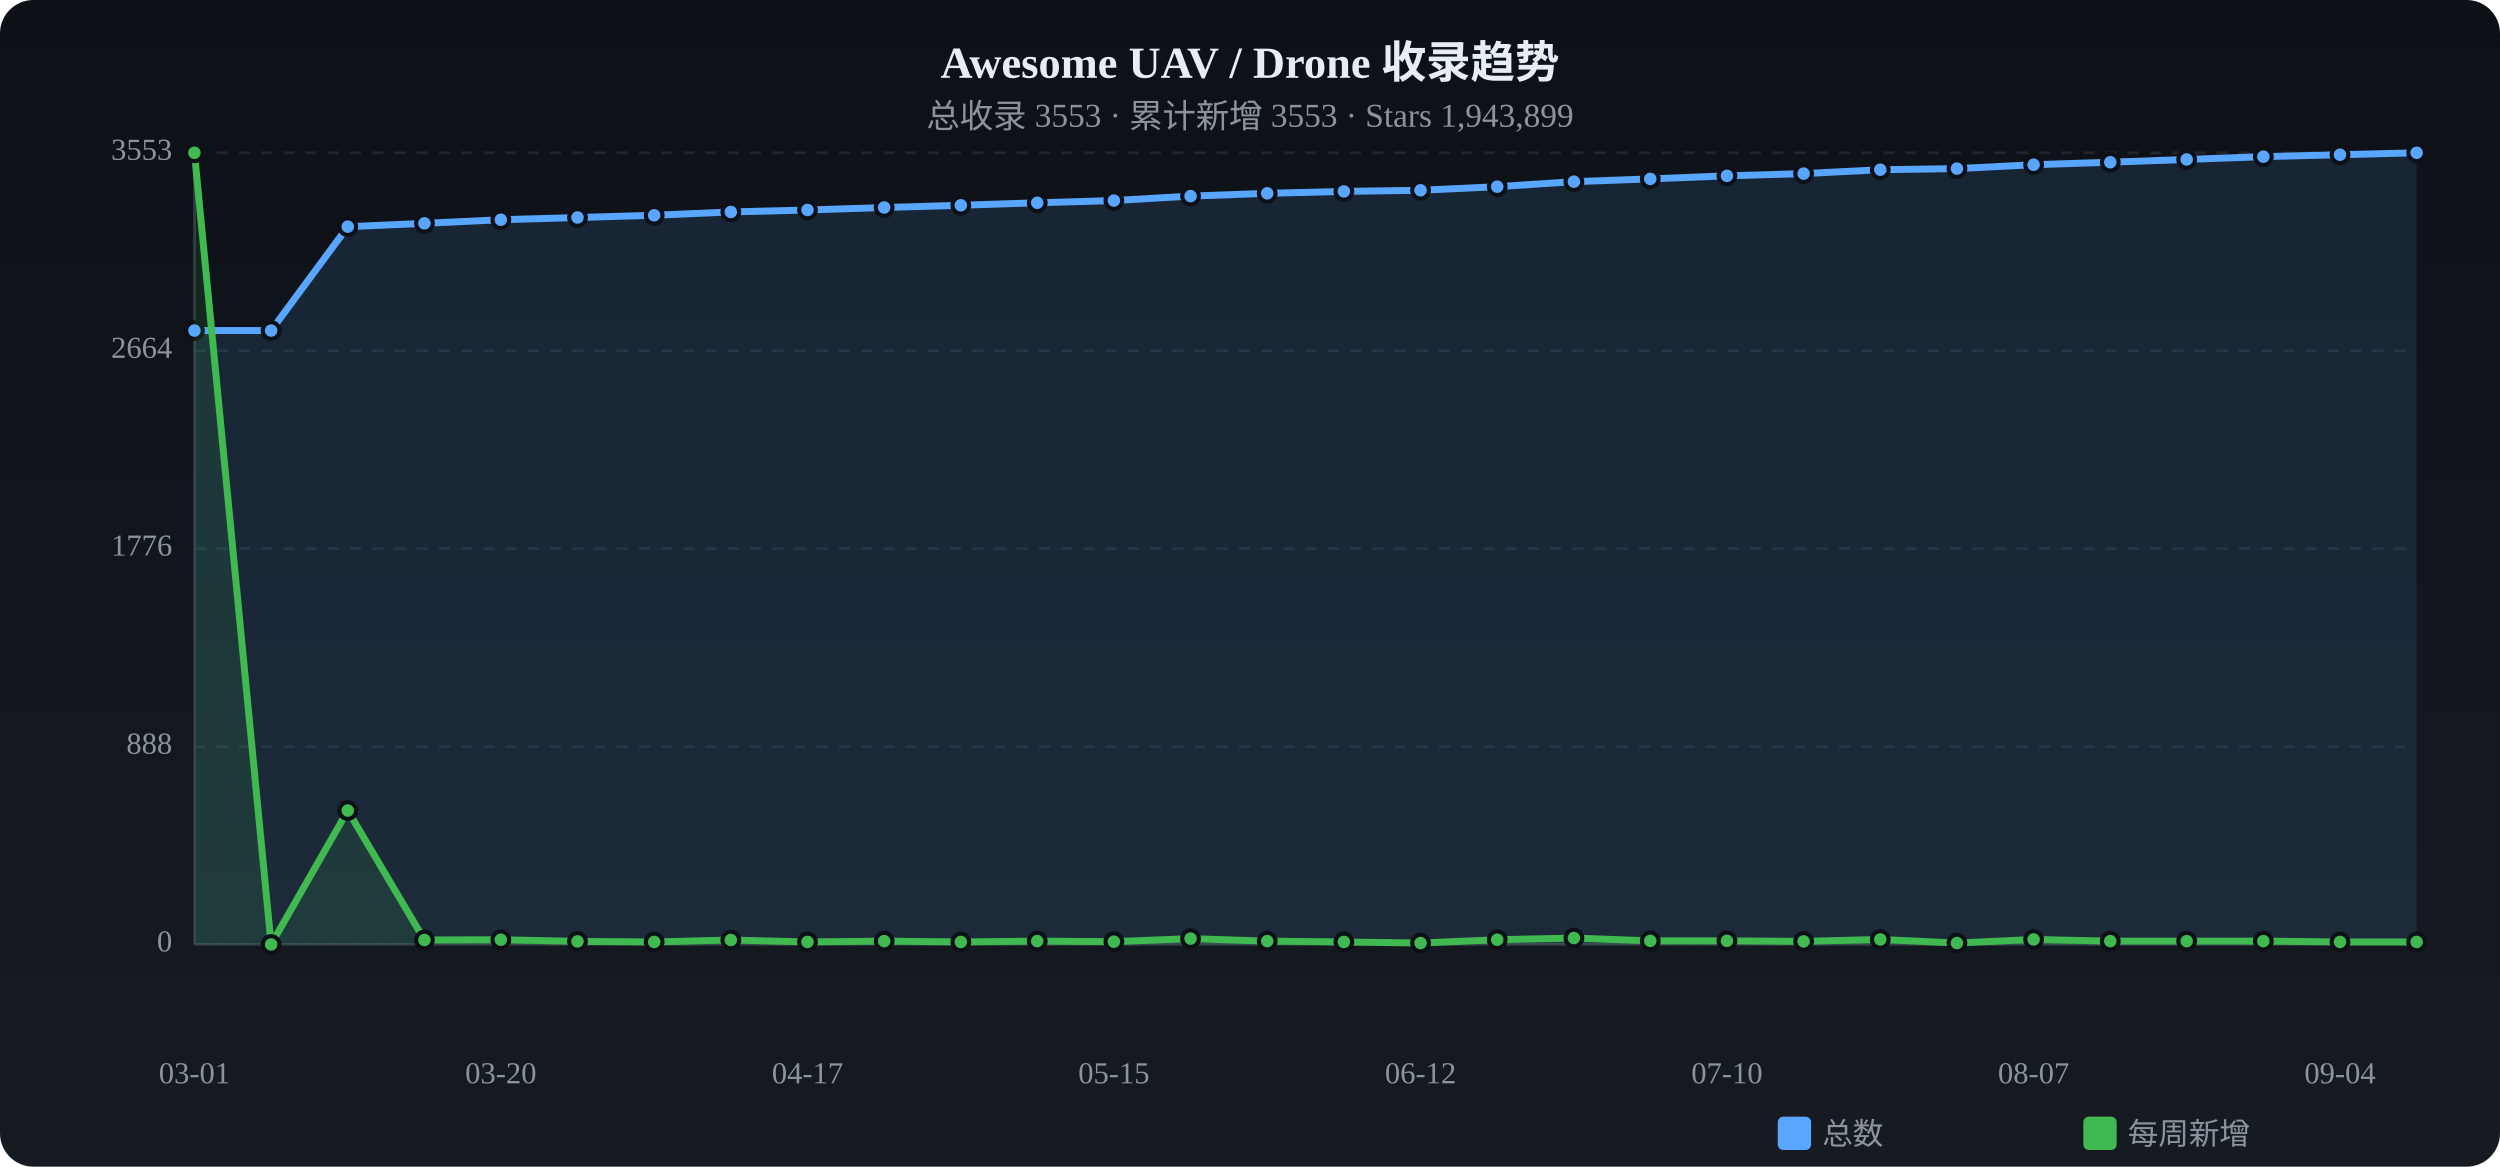
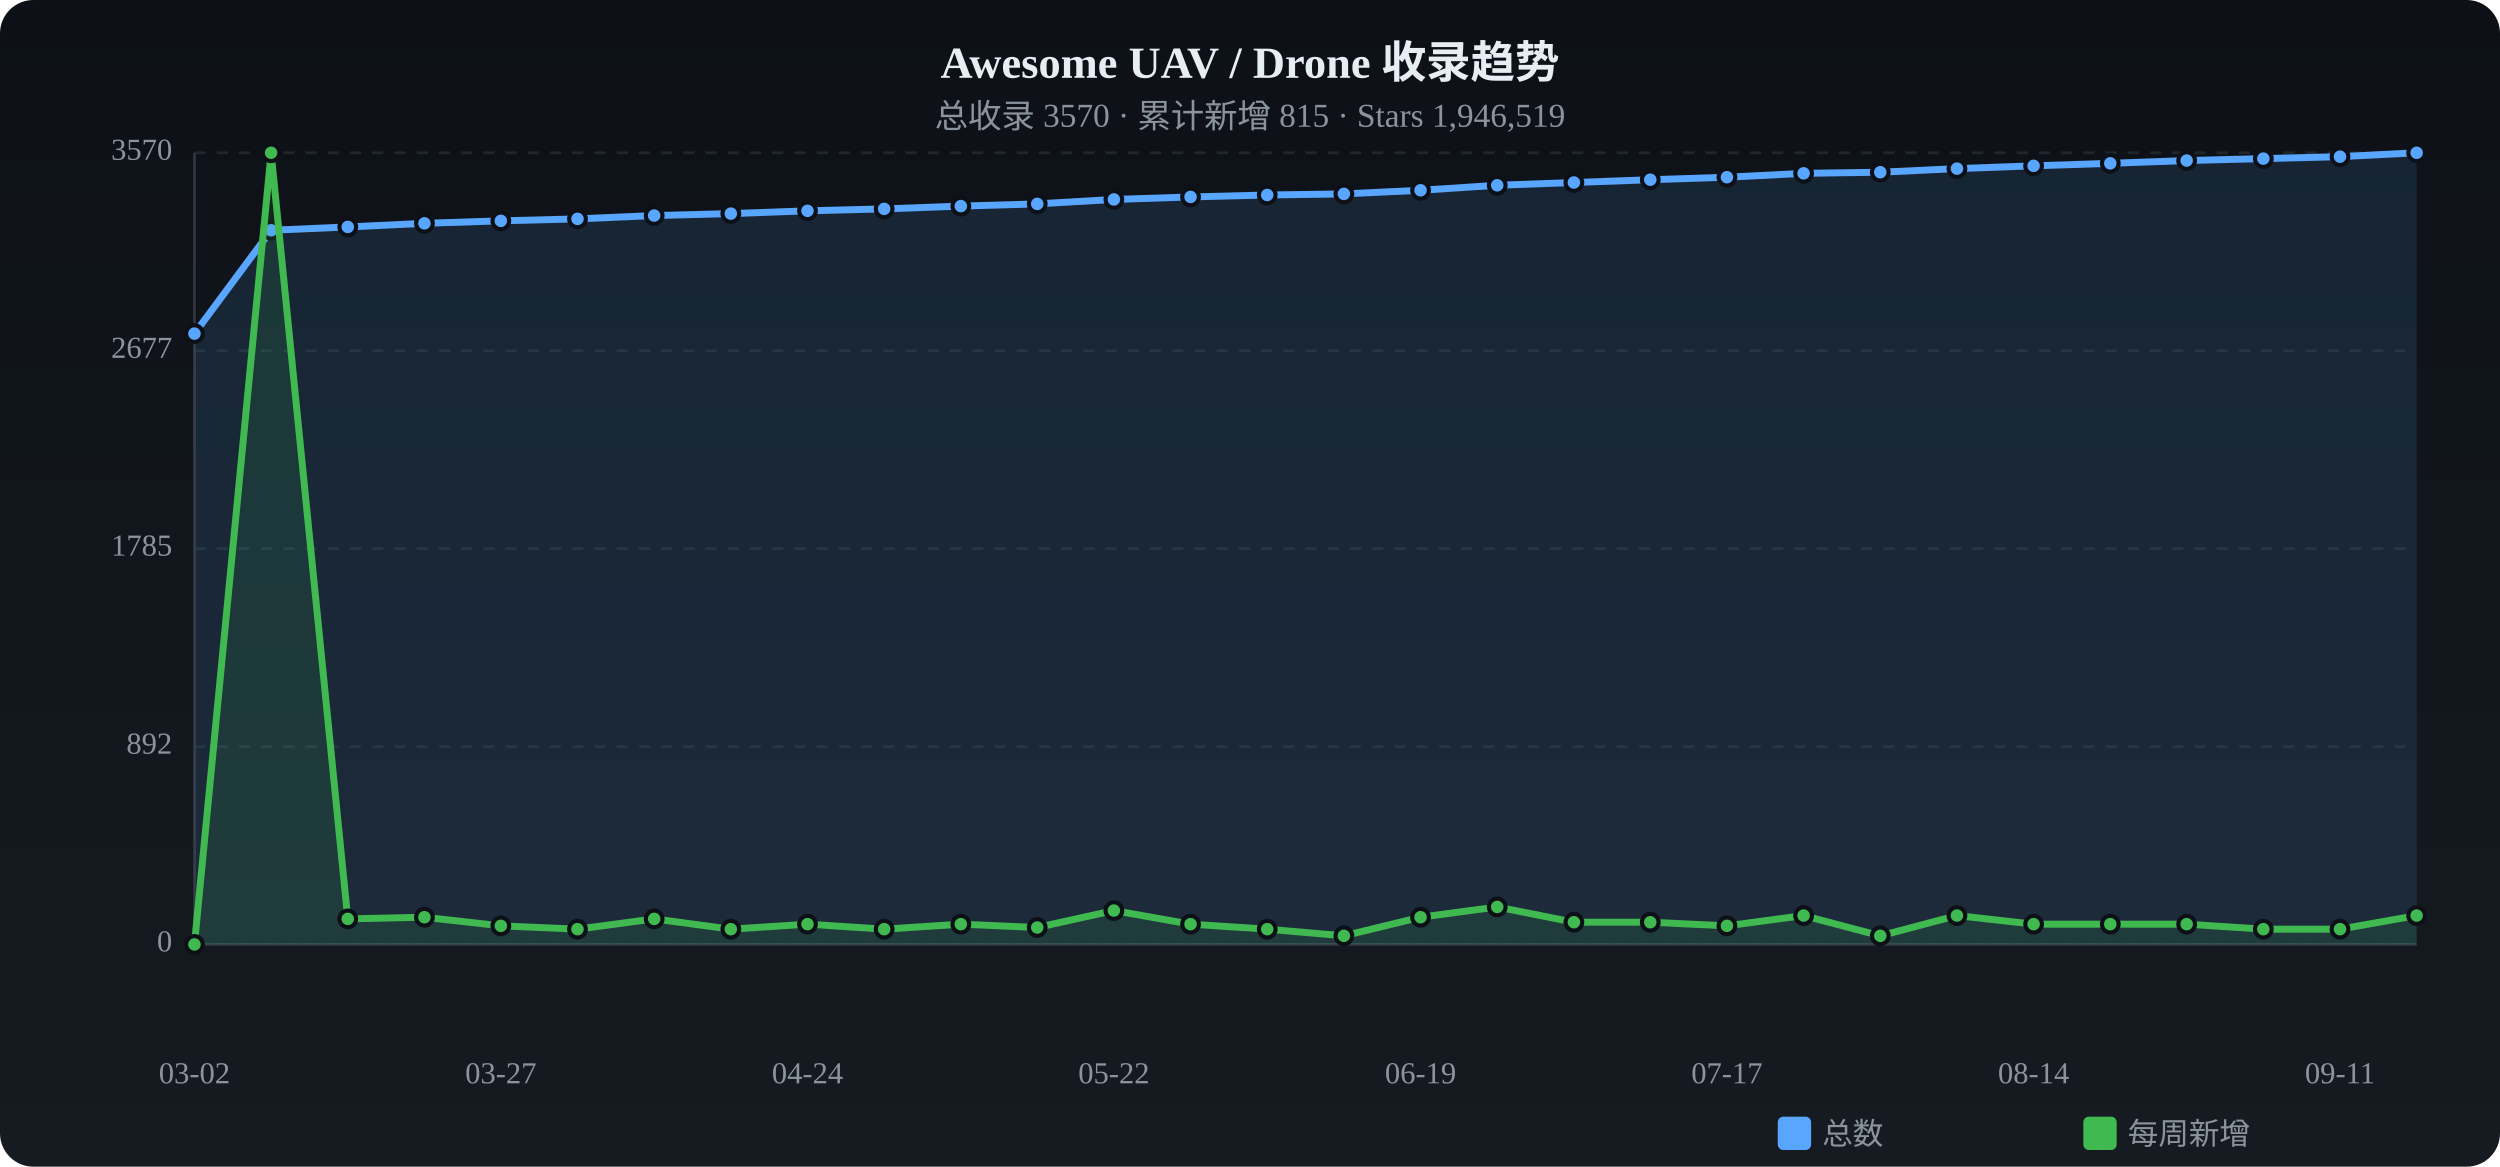
<svg xmlns="http://www.w3.org/2000/svg" viewBox="0 0 900 420" width="900" height="420">
  <defs>
    <linearGradient id="tbg" x1="0%" y1="0%" x2="0%" y2="100%">
      <stop offset="0%" stop-color="#0d1117" />
      <stop offset="100%" stop-color="#161b22" />
    </linearGradient>
  </defs>
  <rect width="900" height="420" rx="12" fill="url(#tbg)" />
  <text x="450.0" y="28" text-anchor="middle" fill="#e6edf3" font-size="16" font-weight="bold">Awesome UAV / Drone 收录趋势</text>
-   <text x="450.0" y="46" text-anchor="middle" fill="#8b949e" font-size="12">总收录 3553 · 累计新增 3553 · Stars 1,943,899</text>
+   <text x="450.0" y="46" text-anchor="middle" fill="#8b949e" font-size="12">总收录 3570 · 累计新增 815 · Stars 1,946,519</text>
  <text x="62" y="340.0" text-anchor="end" fill="#8b949e" font-size="11" dominant-baseline="middle">0</text>
  <line x1="70" y1="340.0" x2="870" y2="340.0" stroke="#21262d" stroke-dasharray="4 4" />
-   <text x="62" y="268.8" text-anchor="end" fill="#8b949e" font-size="11" dominant-baseline="middle">888</text>
+   <text x="62" y="268.8" text-anchor="end" fill="#8b949e" font-size="11" dominant-baseline="middle">892</text>
  <line x1="70" y1="268.8" x2="870" y2="268.8" stroke="#21262d" stroke-dasharray="4 4" />
-   <text x="62" y="197.5" text-anchor="end" fill="#8b949e" font-size="11" dominant-baseline="middle">1776</text>
+   <text x="62" y="197.5" text-anchor="end" fill="#8b949e" font-size="11" dominant-baseline="middle">1785</text>
  <line x1="70" y1="197.5" x2="870" y2="197.5" stroke="#21262d" stroke-dasharray="4 4" />
-   <text x="62" y="126.3" text-anchor="end" fill="#8b949e" font-size="11" dominant-baseline="middle">2664</text>
+   <text x="62" y="126.3" text-anchor="end" fill="#8b949e" font-size="11" dominant-baseline="middle">2677</text>
  <line x1="70" y1="126.3" x2="870" y2="126.3" stroke="#21262d" stroke-dasharray="4 4" />
-   <text x="62" y="55.0" text-anchor="end" fill="#8b949e" font-size="11" dominant-baseline="middle">3553</text>
+   <text x="62" y="55.0" text-anchor="end" fill="#8b949e" font-size="11" dominant-baseline="middle">3570</text>
  <line x1="70" y1="55.0" x2="870" y2="55.0" stroke="#21262d" stroke-dasharray="4 4" />
  <line x1="70" y1="55" x2="70" y2="340" stroke="#30363d" />
  <line x1="70" y1="340" x2="870" y2="340" stroke="#30363d" />
-   <path d="M70.0,119.0 L97.6,119.0 L125.2,81.6 L152.8,80.4 L180.3,79.1 L207.9,78.3 L235.5,77.5 L263.1,76.3 L290.7,75.6 L318.3,74.7 L345.9,73.9 L373.4,73.0 L401.0,72.2 L428.6,70.6 L456.2,69.6 L483.8,68.9 L511.4,68.5 L539.0,67.2 L566.6,65.4 L594.1,64.4 L621.7,63.3 L649.3,62.5 L676.9,61.1 L704.5,60.7 L732.1,59.3 L759.7,58.4 L787.2,57.4 L814.8,56.4 L842.4,55.7 L870.0,55.0 L870.0,340 L70.0,340 Z" fill="#58a6ff" opacity="0.12" />
-   <polyline points="70.0,119.0 97.6,119.0 125.2,81.6 152.8,80.4 180.3,79.1 207.9,78.3 235.5,77.5 263.1,76.3 290.7,75.6 318.3,74.7 345.9,73.9 373.4,73.0 401.0,72.2 428.6,70.6 456.2,69.6 483.8,68.9 511.4,68.5 539.0,67.2 566.6,65.4 594.1,64.4 621.7,63.3 649.3,62.5 676.9,61.1 704.5,60.7 732.1,59.3 759.7,58.4 787.2,57.4 814.8,56.4 842.4,55.7 870.0,55.0" fill="none" stroke="#58a6ff" stroke-width="2.5" stroke-linecap="round" stroke-linejoin="round" />
-   <circle cx="70.0" cy="119.0" r="3" fill="#58a6ff" stroke="#0d1117" stroke-width="1.5" />
-   <circle cx="97.6" cy="119.0" r="3" fill="#58a6ff" stroke="#0d1117" stroke-width="1.5" />
-   <circle cx="125.2" cy="81.6" r="3" fill="#58a6ff" stroke="#0d1117" stroke-width="1.5" />
+   <path d="M70.0,120.1 L97.6,82.9 L125.2,81.7 L152.8,80.4 L180.3,79.5 L207.9,78.8 L235.5,77.6 L263.1,76.9 L290.7,75.9 L318.3,75.2 L345.9,74.2 L373.4,73.4 L401.0,71.8 L428.6,70.9 L456.2,70.2 L483.8,69.8 L511.4,68.5 L539.0,66.7 L566.6,65.7 L594.1,64.7 L621.7,63.8 L649.3,62.4 L676.9,62.0 L704.5,60.7 L732.1,59.7 L759.7,58.8 L787.2,57.8 L814.8,57.1 L842.4,56.4 L870.0,55.0 L870.0,340 L70.0,340 Z" fill="#58a6ff" opacity="0.12" />
+   <polyline points="70.0,120.1 97.6,82.9 125.2,81.7 152.8,80.4 180.3,79.5 207.9,78.8 235.5,77.6 263.1,76.9 290.7,75.9 318.3,75.2 345.9,74.2 373.4,73.4 401.0,71.8 428.6,70.9 456.2,70.2 483.8,69.8 511.4,68.5 539.0,66.7 566.6,65.7 594.1,64.7 621.7,63.8 649.3,62.4 676.9,62.0 704.5,60.7 732.1,59.7 759.7,58.8 787.2,57.8 814.8,57.1 842.4,56.4 870.0,55.0" fill="none" stroke="#58a6ff" stroke-width="2.5" stroke-linecap="round" stroke-linejoin="round" />
+   <circle cx="70.0" cy="120.1" r="3" fill="#58a6ff" stroke="#0d1117" stroke-width="1.5" />
+   <circle cx="97.6" cy="82.9" r="3" fill="#58a6ff" stroke="#0d1117" stroke-width="1.5" />
+   <circle cx="125.2" cy="81.7" r="3" fill="#58a6ff" stroke="#0d1117" stroke-width="1.5" />
  <circle cx="152.8" cy="80.4" r="3" fill="#58a6ff" stroke="#0d1117" stroke-width="1.5" />
-   <circle cx="180.3" cy="79.1" r="3" fill="#58a6ff" stroke="#0d1117" stroke-width="1.5" />
-   <circle cx="207.9" cy="78.3" r="3" fill="#58a6ff" stroke="#0d1117" stroke-width="1.5" />
-   <circle cx="235.5" cy="77.5" r="3" fill="#58a6ff" stroke="#0d1117" stroke-width="1.5" />
-   <circle cx="263.1" cy="76.3" r="3" fill="#58a6ff" stroke="#0d1117" stroke-width="1.5" />
-   <circle cx="290.7" cy="75.6" r="3" fill="#58a6ff" stroke="#0d1117" stroke-width="1.5" />
-   <circle cx="318.3" cy="74.7" r="3" fill="#58a6ff" stroke="#0d1117" stroke-width="1.5" />
-   <circle cx="345.9" cy="73.9" r="3" fill="#58a6ff" stroke="#0d1117" stroke-width="1.5" />
-   <circle cx="373.4" cy="73.0" r="3" fill="#58a6ff" stroke="#0d1117" stroke-width="1.5" />
-   <circle cx="401.0" cy="72.2" r="3" fill="#58a6ff" stroke="#0d1117" stroke-width="1.5" />
-   <circle cx="428.6" cy="70.6" r="3" fill="#58a6ff" stroke="#0d1117" stroke-width="1.5" />
-   <circle cx="456.2" cy="69.6" r="3" fill="#58a6ff" stroke="#0d1117" stroke-width="1.5" />
-   <circle cx="483.8" cy="68.9" r="3" fill="#58a6ff" stroke="#0d1117" stroke-width="1.5" />
+   <circle cx="180.3" cy="79.5" r="3" fill="#58a6ff" stroke="#0d1117" stroke-width="1.5" />
+   <circle cx="207.9" cy="78.8" r="3" fill="#58a6ff" stroke="#0d1117" stroke-width="1.5" />
+   <circle cx="235.5" cy="77.6" r="3" fill="#58a6ff" stroke="#0d1117" stroke-width="1.5" />
+   <circle cx="263.1" cy="76.9" r="3" fill="#58a6ff" stroke="#0d1117" stroke-width="1.5" />
+   <circle cx="290.7" cy="75.9" r="3" fill="#58a6ff" stroke="#0d1117" stroke-width="1.5" />
+   <circle cx="318.3" cy="75.2" r="3" fill="#58a6ff" stroke="#0d1117" stroke-width="1.5" />
+   <circle cx="345.9" cy="74.2" r="3" fill="#58a6ff" stroke="#0d1117" stroke-width="1.5" />
+   <circle cx="373.4" cy="73.4" r="3" fill="#58a6ff" stroke="#0d1117" stroke-width="1.5" />
+   <circle cx="401.0" cy="71.8" r="3" fill="#58a6ff" stroke="#0d1117" stroke-width="1.5" />
+   <circle cx="428.6" cy="70.9" r="3" fill="#58a6ff" stroke="#0d1117" stroke-width="1.5" />
+   <circle cx="456.2" cy="70.2" r="3" fill="#58a6ff" stroke="#0d1117" stroke-width="1.5" />
+   <circle cx="483.8" cy="69.8" r="3" fill="#58a6ff" stroke="#0d1117" stroke-width="1.5" />
  <circle cx="511.4" cy="68.5" r="3" fill="#58a6ff" stroke="#0d1117" stroke-width="1.5" />
-   <circle cx="539.0" cy="67.2" r="3" fill="#58a6ff" stroke="#0d1117" stroke-width="1.5" />
-   <circle cx="566.6" cy="65.4" r="3" fill="#58a6ff" stroke="#0d1117" stroke-width="1.5" />
-   <circle cx="594.1" cy="64.4" r="3" fill="#58a6ff" stroke="#0d1117" stroke-width="1.5" />
-   <circle cx="621.7" cy="63.3" r="3" fill="#58a6ff" stroke="#0d1117" stroke-width="1.5" />
-   <circle cx="649.3" cy="62.5" r="3" fill="#58a6ff" stroke="#0d1117" stroke-width="1.5" />
-   <circle cx="676.9" cy="61.1" r="3" fill="#58a6ff" stroke="#0d1117" stroke-width="1.5" />
+   <circle cx="539.0" cy="66.7" r="3" fill="#58a6ff" stroke="#0d1117" stroke-width="1.5" />
+   <circle cx="566.6" cy="65.7" r="3" fill="#58a6ff" stroke="#0d1117" stroke-width="1.5" />
+   <circle cx="594.1" cy="64.7" r="3" fill="#58a6ff" stroke="#0d1117" stroke-width="1.5" />
+   <circle cx="621.7" cy="63.8" r="3" fill="#58a6ff" stroke="#0d1117" stroke-width="1.5" />
+   <circle cx="649.3" cy="62.4" r="3" fill="#58a6ff" stroke="#0d1117" stroke-width="1.5" />
+   <circle cx="676.9" cy="62.0" r="3" fill="#58a6ff" stroke="#0d1117" stroke-width="1.5" />
  <circle cx="704.5" cy="60.7" r="3" fill="#58a6ff" stroke="#0d1117" stroke-width="1.5" />
-   <circle cx="732.1" cy="59.3" r="3" fill="#58a6ff" stroke="#0d1117" stroke-width="1.5" />
-   <circle cx="759.7" cy="58.4" r="3" fill="#58a6ff" stroke="#0d1117" stroke-width="1.5" />
-   <circle cx="787.2" cy="57.4" r="3" fill="#58a6ff" stroke="#0d1117" stroke-width="1.5" />
-   <circle cx="814.8" cy="56.4" r="3" fill="#58a6ff" stroke="#0d1117" stroke-width="1.5" />
-   <circle cx="842.4" cy="55.7" r="3" fill="#58a6ff" stroke="#0d1117" stroke-width="1.5" />
+   <circle cx="732.1" cy="59.7" r="3" fill="#58a6ff" stroke="#0d1117" stroke-width="1.5" />
+   <circle cx="759.7" cy="58.8" r="3" fill="#58a6ff" stroke="#0d1117" stroke-width="1.5" />
+   <circle cx="787.2" cy="57.8" r="3" fill="#58a6ff" stroke="#0d1117" stroke-width="1.5" />
+   <circle cx="814.8" cy="57.1" r="3" fill="#58a6ff" stroke="#0d1117" stroke-width="1.5" />
+   <circle cx="842.4" cy="56.4" r="3" fill="#58a6ff" stroke="#0d1117" stroke-width="1.5" />
  <circle cx="870.0" cy="55.0" r="3" fill="#58a6ff" stroke="#0d1117" stroke-width="1.5" />
-   <path d="M70.0,55.0 L97.6,340.0 L125.2,291.8 L152.8,338.4 L180.3,338.3 L207.9,338.9 L235.5,339.1 L263.1,338.4 L290.7,339.1 L318.3,338.8 L345.9,339.1 L373.4,338.8 L401.0,339.0 L428.6,337.9 L456.2,338.8 L483.8,339.1 L511.4,339.5 L539.0,338.3 L566.6,337.7 L594.1,338.7 L621.7,338.7 L649.3,338.9 L676.9,338.2 L704.5,339.5 L732.1,338.2 L759.7,338.8 L787.2,338.8 L814.8,338.8 L842.4,339.1 L870.0,339.1 L870.0,340 L70.0,340 Z" fill="#3fb950" opacity="0.12" />
-   <polyline points="70.0,55.0 97.6,340.0 125.2,291.8 152.8,338.4 180.3,338.3 207.9,338.9 235.5,339.1 263.1,338.4 290.7,339.1 318.3,338.8 345.9,339.1 373.4,338.8 401.0,339.0 428.6,337.9 456.2,338.8 483.8,339.1 511.4,339.5 539.0,338.3 566.6,337.7 594.1,338.7 621.7,338.7 649.3,338.9 676.9,338.2 704.5,339.5 732.1,338.2 759.7,338.8 787.2,338.8 814.8,338.8 842.4,339.1 870.0,339.1" fill="none" stroke="#3fb950" stroke-width="2.5" stroke-linecap="round" stroke-linejoin="round" />
-   <circle cx="70.0" cy="55.0" r="3" fill="#3fb950" stroke="#0d1117" stroke-width="1.5" />
-   <circle cx="97.6" cy="340.0" r="3" fill="#3fb950" stroke="#0d1117" stroke-width="1.5" />
-   <circle cx="125.2" cy="291.8" r="3" fill="#3fb950" stroke="#0d1117" stroke-width="1.5" />
-   <circle cx="152.8" cy="338.4" r="3" fill="#3fb950" stroke="#0d1117" stroke-width="1.5" />
-   <circle cx="180.3" cy="338.3" r="3" fill="#3fb950" stroke="#0d1117" stroke-width="1.5" />
-   <circle cx="207.9" cy="338.9" r="3" fill="#3fb950" stroke="#0d1117" stroke-width="1.5" />
-   <circle cx="235.5" cy="339.1" r="3" fill="#3fb950" stroke="#0d1117" stroke-width="1.5" />
-   <circle cx="263.1" cy="338.4" r="3" fill="#3fb950" stroke="#0d1117" stroke-width="1.5" />
-   <circle cx="290.7" cy="339.1" r="3" fill="#3fb950" stroke="#0d1117" stroke-width="1.5" />
-   <circle cx="318.3" cy="338.8" r="3" fill="#3fb950" stroke="#0d1117" stroke-width="1.5" />
-   <circle cx="345.9" cy="339.1" r="3" fill="#3fb950" stroke="#0d1117" stroke-width="1.5" />
-   <circle cx="373.4" cy="338.8" r="3" fill="#3fb950" stroke="#0d1117" stroke-width="1.5" />
-   <circle cx="401.0" cy="339.0" r="3" fill="#3fb950" stroke="#0d1117" stroke-width="1.5" />
-   <circle cx="428.6" cy="337.9" r="3" fill="#3fb950" stroke="#0d1117" stroke-width="1.5" />
-   <circle cx="456.2" cy="338.8" r="3" fill="#3fb950" stroke="#0d1117" stroke-width="1.5" />
-   <circle cx="483.8" cy="339.1" r="3" fill="#3fb950" stroke="#0d1117" stroke-width="1.5" />
-   <circle cx="511.4" cy="339.5" r="3" fill="#3fb950" stroke="#0d1117" stroke-width="1.5" />
-   <circle cx="539.0" cy="338.3" r="3" fill="#3fb950" stroke="#0d1117" stroke-width="1.5" />
-   <circle cx="566.6" cy="337.7" r="3" fill="#3fb950" stroke="#0d1117" stroke-width="1.5" />
-   <circle cx="594.1" cy="338.7" r="3" fill="#3fb950" stroke="#0d1117" stroke-width="1.5" />
-   <circle cx="621.7" cy="338.7" r="3" fill="#3fb950" stroke="#0d1117" stroke-width="1.5" />
-   <circle cx="649.3" cy="338.9" r="3" fill="#3fb950" stroke="#0d1117" stroke-width="1.5" />
-   <circle cx="676.9" cy="338.2" r="3" fill="#3fb950" stroke="#0d1117" stroke-width="1.5" />
-   <circle cx="704.5" cy="339.5" r="3" fill="#3fb950" stroke="#0d1117" stroke-width="1.5" />
-   <circle cx="732.1" cy="338.2" r="3" fill="#3fb950" stroke="#0d1117" stroke-width="1.5" />
-   <circle cx="759.7" cy="338.8" r="3" fill="#3fb950" stroke="#0d1117" stroke-width="1.5" />
-   <circle cx="787.2" cy="338.8" r="3" fill="#3fb950" stroke="#0d1117" stroke-width="1.5" />
-   <circle cx="814.8" cy="338.8" r="3" fill="#3fb950" stroke="#0d1117" stroke-width="1.5" />
-   <circle cx="842.4" cy="339.1" r="3" fill="#3fb950" stroke="#0d1117" stroke-width="1.5" />
-   <circle cx="870.0" cy="339.1" r="3" fill="#3fb950" stroke="#0d1117" stroke-width="1.5" />
-   <text x="70.0" y="390" text-anchor="middle" fill="#8b949e" font-size="11">03-01</text>
-   <text x="180.3" y="390" text-anchor="middle" fill="#8b949e" font-size="11">03-20</text>
-   <text x="290.7" y="390" text-anchor="middle" fill="#8b949e" font-size="11">04-17</text>
-   <text x="401.0" y="390" text-anchor="middle" fill="#8b949e" font-size="11">05-15</text>
-   <text x="511.4" y="390" text-anchor="middle" fill="#8b949e" font-size="11">06-12</text>
-   <text x="621.7" y="390" text-anchor="middle" fill="#8b949e" font-size="11">07-10</text>
-   <text x="732.1" y="390" text-anchor="middle" fill="#8b949e" font-size="11">08-07</text>
-   <text x="842.4" y="390" text-anchor="middle" fill="#8b949e" font-size="11">09-04</text>
+   <path d="M70.0,340.0 L97.6,55.0 L125.2,330.8 L152.8,330.2 L180.3,333.3 L207.9,334.5 L235.5,330.8 L263.1,334.5 L290.7,332.7 L318.3,334.5 L345.9,332.7 L373.4,333.9 L401.0,327.8 L428.6,332.7 L456.2,334.5 L483.8,336.9 L511.4,330.2 L539.0,326.5 L566.6,332.0 L594.1,332.0 L621.7,333.3 L649.3,329.6 L676.9,336.9 L704.5,329.6 L732.1,332.7 L759.7,332.7 L787.2,332.7 L814.8,334.5 L842.4,334.5 L870.0,329.6 L870.0,340 L70.0,340 Z" fill="#3fb950" opacity="0.12" />
+   <polyline points="70.0,340.0 97.6,55.0 125.2,330.8 152.8,330.2 180.3,333.3 207.9,334.5 235.5,330.8 263.1,334.5 290.7,332.7 318.3,334.5 345.9,332.7 373.4,333.9 401.0,327.8 428.6,332.7 456.2,334.5 483.8,336.9 511.4,330.2 539.0,326.5 566.6,332.0 594.1,332.0 621.7,333.3 649.3,329.6 676.9,336.9 704.5,329.6 732.1,332.7 759.7,332.7 787.2,332.7 814.8,334.5 842.4,334.5 870.0,329.6" fill="none" stroke="#3fb950" stroke-width="2.5" stroke-linecap="round" stroke-linejoin="round" />
+   <circle cx="70.0" cy="340.0" r="3" fill="#3fb950" stroke="#0d1117" stroke-width="1.5" />
+   <circle cx="97.6" cy="55.0" r="3" fill="#3fb950" stroke="#0d1117" stroke-width="1.5" />
+   <circle cx="125.2" cy="330.8" r="3" fill="#3fb950" stroke="#0d1117" stroke-width="1.5" />
+   <circle cx="152.8" cy="330.2" r="3" fill="#3fb950" stroke="#0d1117" stroke-width="1.5" />
+   <circle cx="180.3" cy="333.3" r="3" fill="#3fb950" stroke="#0d1117" stroke-width="1.5" />
+   <circle cx="207.9" cy="334.5" r="3" fill="#3fb950" stroke="#0d1117" stroke-width="1.5" />
+   <circle cx="235.5" cy="330.8" r="3" fill="#3fb950" stroke="#0d1117" stroke-width="1.5" />
+   <circle cx="263.1" cy="334.5" r="3" fill="#3fb950" stroke="#0d1117" stroke-width="1.5" />
+   <circle cx="290.7" cy="332.7" r="3" fill="#3fb950" stroke="#0d1117" stroke-width="1.5" />
+   <circle cx="318.3" cy="334.5" r="3" fill="#3fb950" stroke="#0d1117" stroke-width="1.5" />
+   <circle cx="345.9" cy="332.7" r="3" fill="#3fb950" stroke="#0d1117" stroke-width="1.5" />
+   <circle cx="373.4" cy="333.9" r="3" fill="#3fb950" stroke="#0d1117" stroke-width="1.5" />
+   <circle cx="401.0" cy="327.8" r="3" fill="#3fb950" stroke="#0d1117" stroke-width="1.5" />
+   <circle cx="428.6" cy="332.7" r="3" fill="#3fb950" stroke="#0d1117" stroke-width="1.5" />
+   <circle cx="456.2" cy="334.5" r="3" fill="#3fb950" stroke="#0d1117" stroke-width="1.5" />
+   <circle cx="483.8" cy="336.9" r="3" fill="#3fb950" stroke="#0d1117" stroke-width="1.5" />
+   <circle cx="511.4" cy="330.2" r="3" fill="#3fb950" stroke="#0d1117" stroke-width="1.5" />
+   <circle cx="539.0" cy="326.5" r="3" fill="#3fb950" stroke="#0d1117" stroke-width="1.5" />
+   <circle cx="566.6" cy="332.0" r="3" fill="#3fb950" stroke="#0d1117" stroke-width="1.5" />
+   <circle cx="594.1" cy="332.0" r="3" fill="#3fb950" stroke="#0d1117" stroke-width="1.5" />
+   <circle cx="621.7" cy="333.3" r="3" fill="#3fb950" stroke="#0d1117" stroke-width="1.5" />
+   <circle cx="649.3" cy="329.6" r="3" fill="#3fb950" stroke="#0d1117" stroke-width="1.5" />
+   <circle cx="676.9" cy="336.9" r="3" fill="#3fb950" stroke="#0d1117" stroke-width="1.5" />
+   <circle cx="704.5" cy="329.6" r="3" fill="#3fb950" stroke="#0d1117" stroke-width="1.5" />
+   <circle cx="732.1" cy="332.7" r="3" fill="#3fb950" stroke="#0d1117" stroke-width="1.5" />
+   <circle cx="759.7" cy="332.7" r="3" fill="#3fb950" stroke="#0d1117" stroke-width="1.5" />
+   <circle cx="787.2" cy="332.7" r="3" fill="#3fb950" stroke="#0d1117" stroke-width="1.5" />
+   <circle cx="814.8" cy="334.5" r="3" fill="#3fb950" stroke="#0d1117" stroke-width="1.5" />
+   <circle cx="842.4" cy="334.5" r="3" fill="#3fb950" stroke="#0d1117" stroke-width="1.5" />
+   <circle cx="870.0" cy="329.6" r="3" fill="#3fb950" stroke="#0d1117" stroke-width="1.5" />
+   <text x="70.0" y="390" text-anchor="middle" fill="#8b949e" font-size="11">03-02</text>
+   <text x="180.3" y="390" text-anchor="middle" fill="#8b949e" font-size="11">03-27</text>
+   <text x="290.7" y="390" text-anchor="middle" fill="#8b949e" font-size="11">04-24</text>
+   <text x="401.0" y="390" text-anchor="middle" fill="#8b949e" font-size="11">05-22</text>
+   <text x="511.4" y="390" text-anchor="middle" fill="#8b949e" font-size="11">06-19</text>
+   <text x="621.7" y="390" text-anchor="middle" fill="#8b949e" font-size="11">07-17</text>
+   <text x="732.1" y="390" text-anchor="middle" fill="#8b949e" font-size="11">08-14</text>
+   <text x="842.4" y="390" text-anchor="middle" fill="#8b949e" font-size="11">09-11</text>
  <rect x="640" y="402" width="12" height="12" rx="2" fill="#58a6ff" />
  <text x="656" y="412" fill="#8b949e" font-size="11">总数</text>
  <rect x="750" y="402" width="12" height="12" rx="2" fill="#3fb950" />
  <text x="766" y="412" fill="#8b949e" font-size="11">每周新增</text>
</svg>
